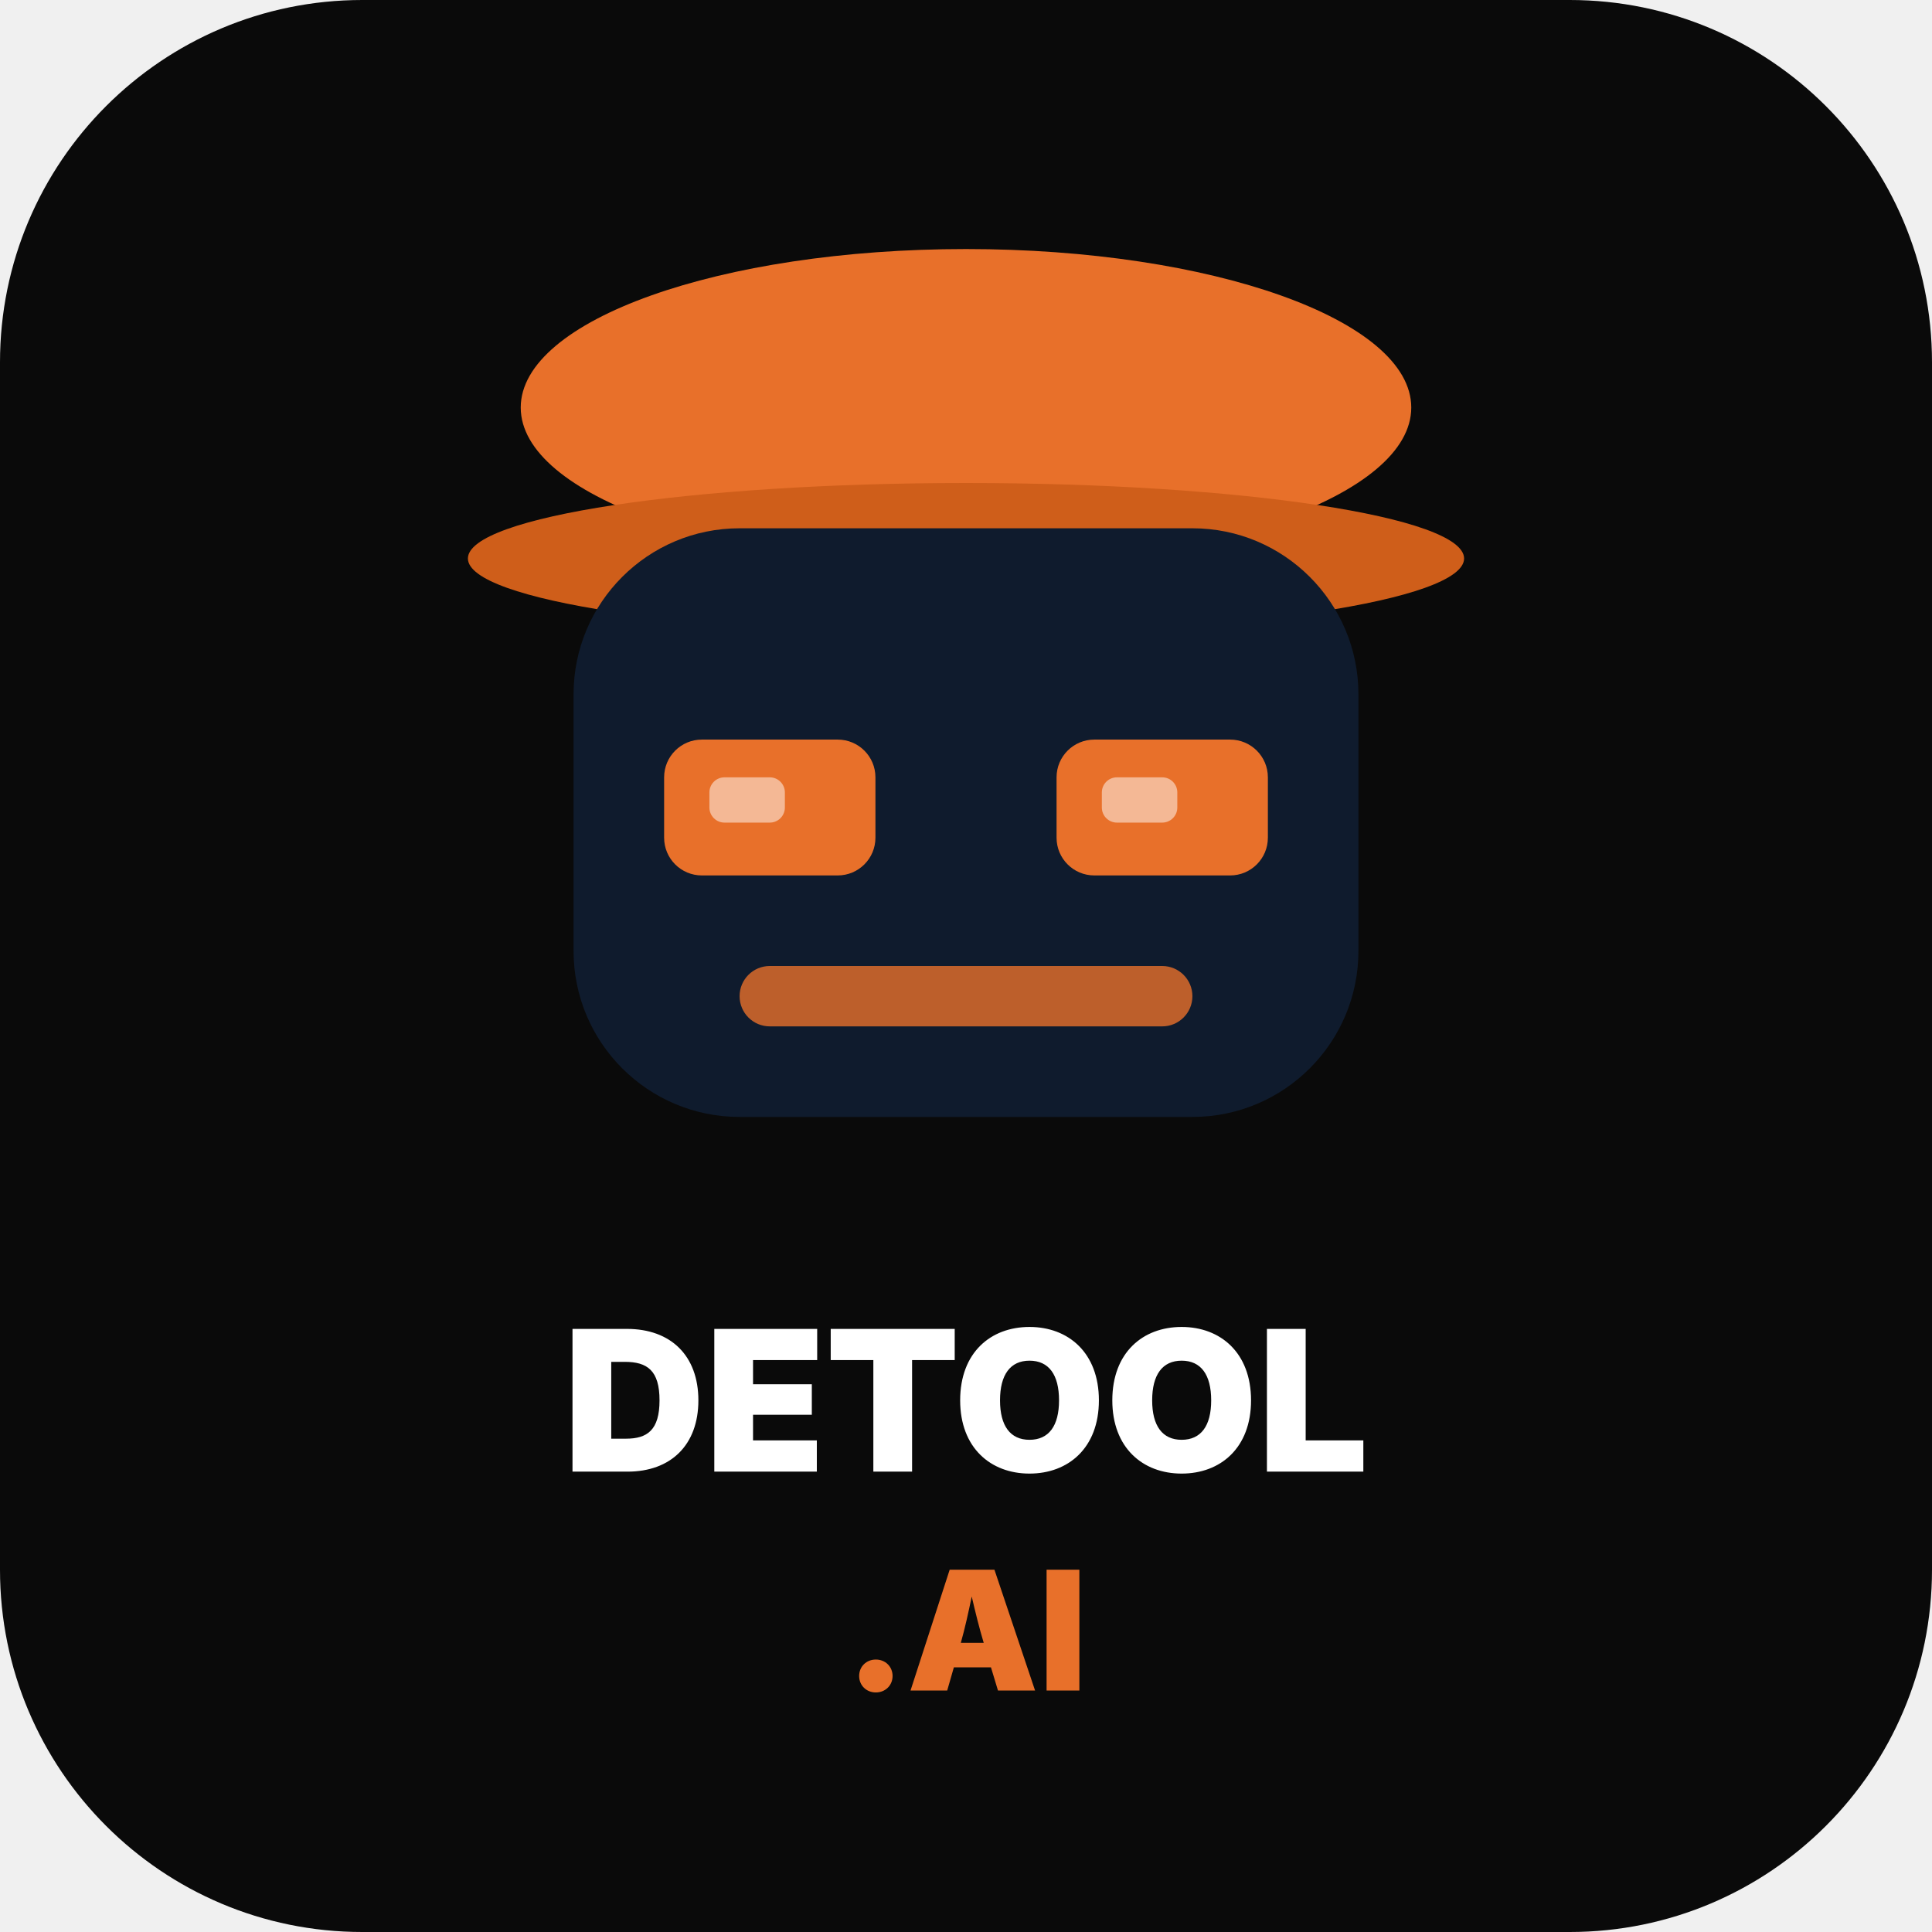
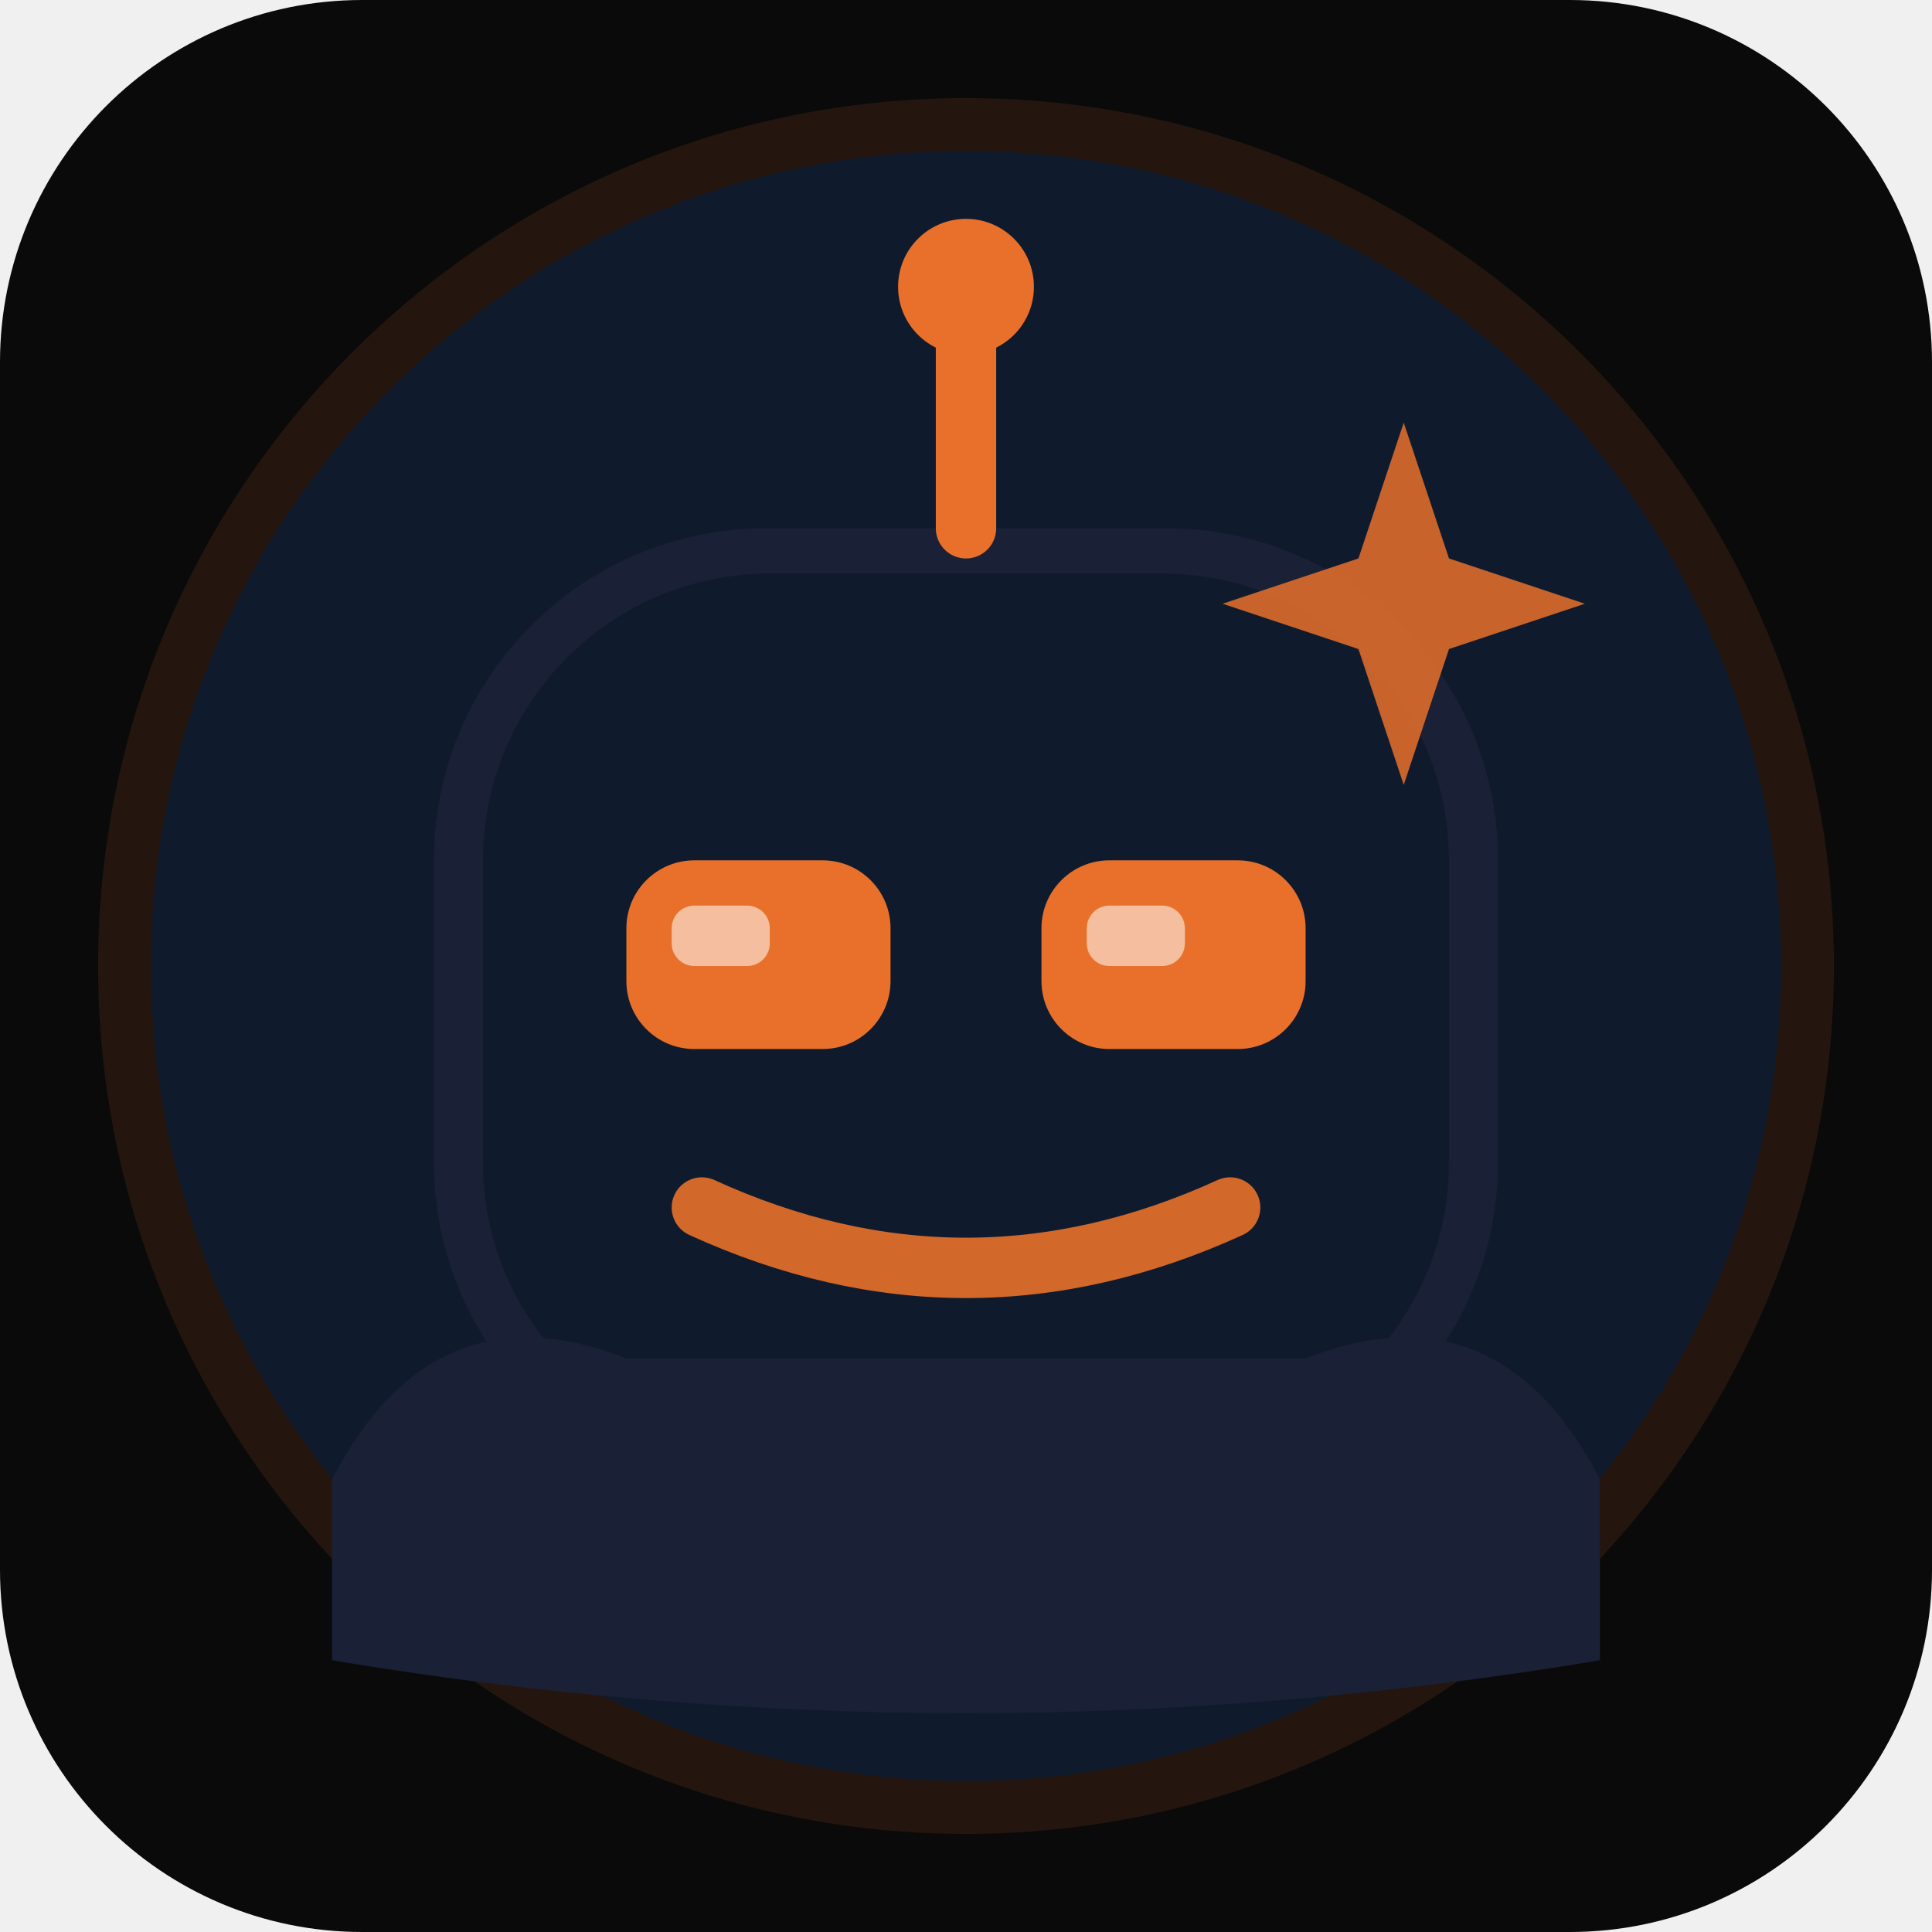
<svg xmlns="http://www.w3.org/2000/svg" viewBox="0 0 512 512" fill="none">
  <rect width="512" height="512" rx="96" fill="#0a0a0a" />
-   <ellipse cx="256" cy="108" rx="118" ry="42" fill="#e8702a" />
-   <rect x="148" y="96" width="216" height="32" rx="8" fill="#e8702a" />
-   <ellipse cx="256" cy="148" rx="132" ry="20" fill="#cf5e1a" />
-   <rect x="152" y="140" width="208" height="156" rx="44" fill="#0f1b2d" />
-   <rect x="176" y="196" width="56" height="36" rx="10" fill="#e8702a" />
-   <rect x="280" y="196" width="56" height="36" rx="10" fill="#e8702a" />
-   <rect x="188" y="206" width="20" height="12" rx="4" fill="white" opacity="0.5" />
-   <rect x="292" y="206" width="20" height="12" rx="4" fill="white" opacity="0.5" />
-   <rect x="196" y="256" width="120" height="16" rx="8" fill="#e8702a" opacity="0.8" />
-   <text x="256" y="390" text-anchor="middle" fill="white" font-family="Inter, Arial, sans-serif" font-size="52" font-weight="900">DETOOL</text>
-   <text x="256" y="448" text-anchor="middle" fill="#e8702a" font-family="Inter, Arial, sans-serif" font-size="44" font-weight="900">.AI</text>
+   <circle cx="256" cy="256" r="230" fill="#e8702a" opacity="0.12" />
+   <circle cx="256" cy="256" r="216" fill="#0f1b2d" />
+   <rect x="115" y="140" width="282" height="256" rx="88" fill="#1a2035" />
+   <rect x="128" y="152" width="256" height="232" rx="76" fill="#0f1b2d" />
+   <line x1="256" y1="88" x2="256" y2="140" stroke="#e8702a" stroke-width="16" stroke-linecap="round" />
+   <circle cx="256" cy="76" r="18" fill="#e8702a" />
+   <path d="M372 112 L384 148 L420 160 L384 172 L372 208 L360 172 L324 160 L360 148 Z" fill="#e8702a" opacity="0.85" />
+   <rect x="166" y="228" width="70" height="50" rx="18" fill="#e8702a" />
+   <rect x="276" y="228" width="70" height="50" rx="18" fill="#e8702a" />
+   <rect x="178" y="240" width="26" height="16" rx="6" fill="white" opacity="0.55" />
+   <rect x="288" y="240" width="26" height="16" rx="6" fill="white" opacity="0.55" />
+   <path d="M186 320 Q256 352 326 320" stroke="#e8702a" stroke-width="16" stroke-linecap="round" fill="none" opacity="0.9" />
+   <path d="M88 392 Q115 340 166 360 L346 360 Q397 340 424 392 L424 440 Q256 468 88 440 Z" fill="#1a2035" />
+   <text x="256" y="478" text-anchor="middle" fill="white" font-family="Inter, Arial, sans-serif" font-size="0" font-weight="900" />
</svg>
